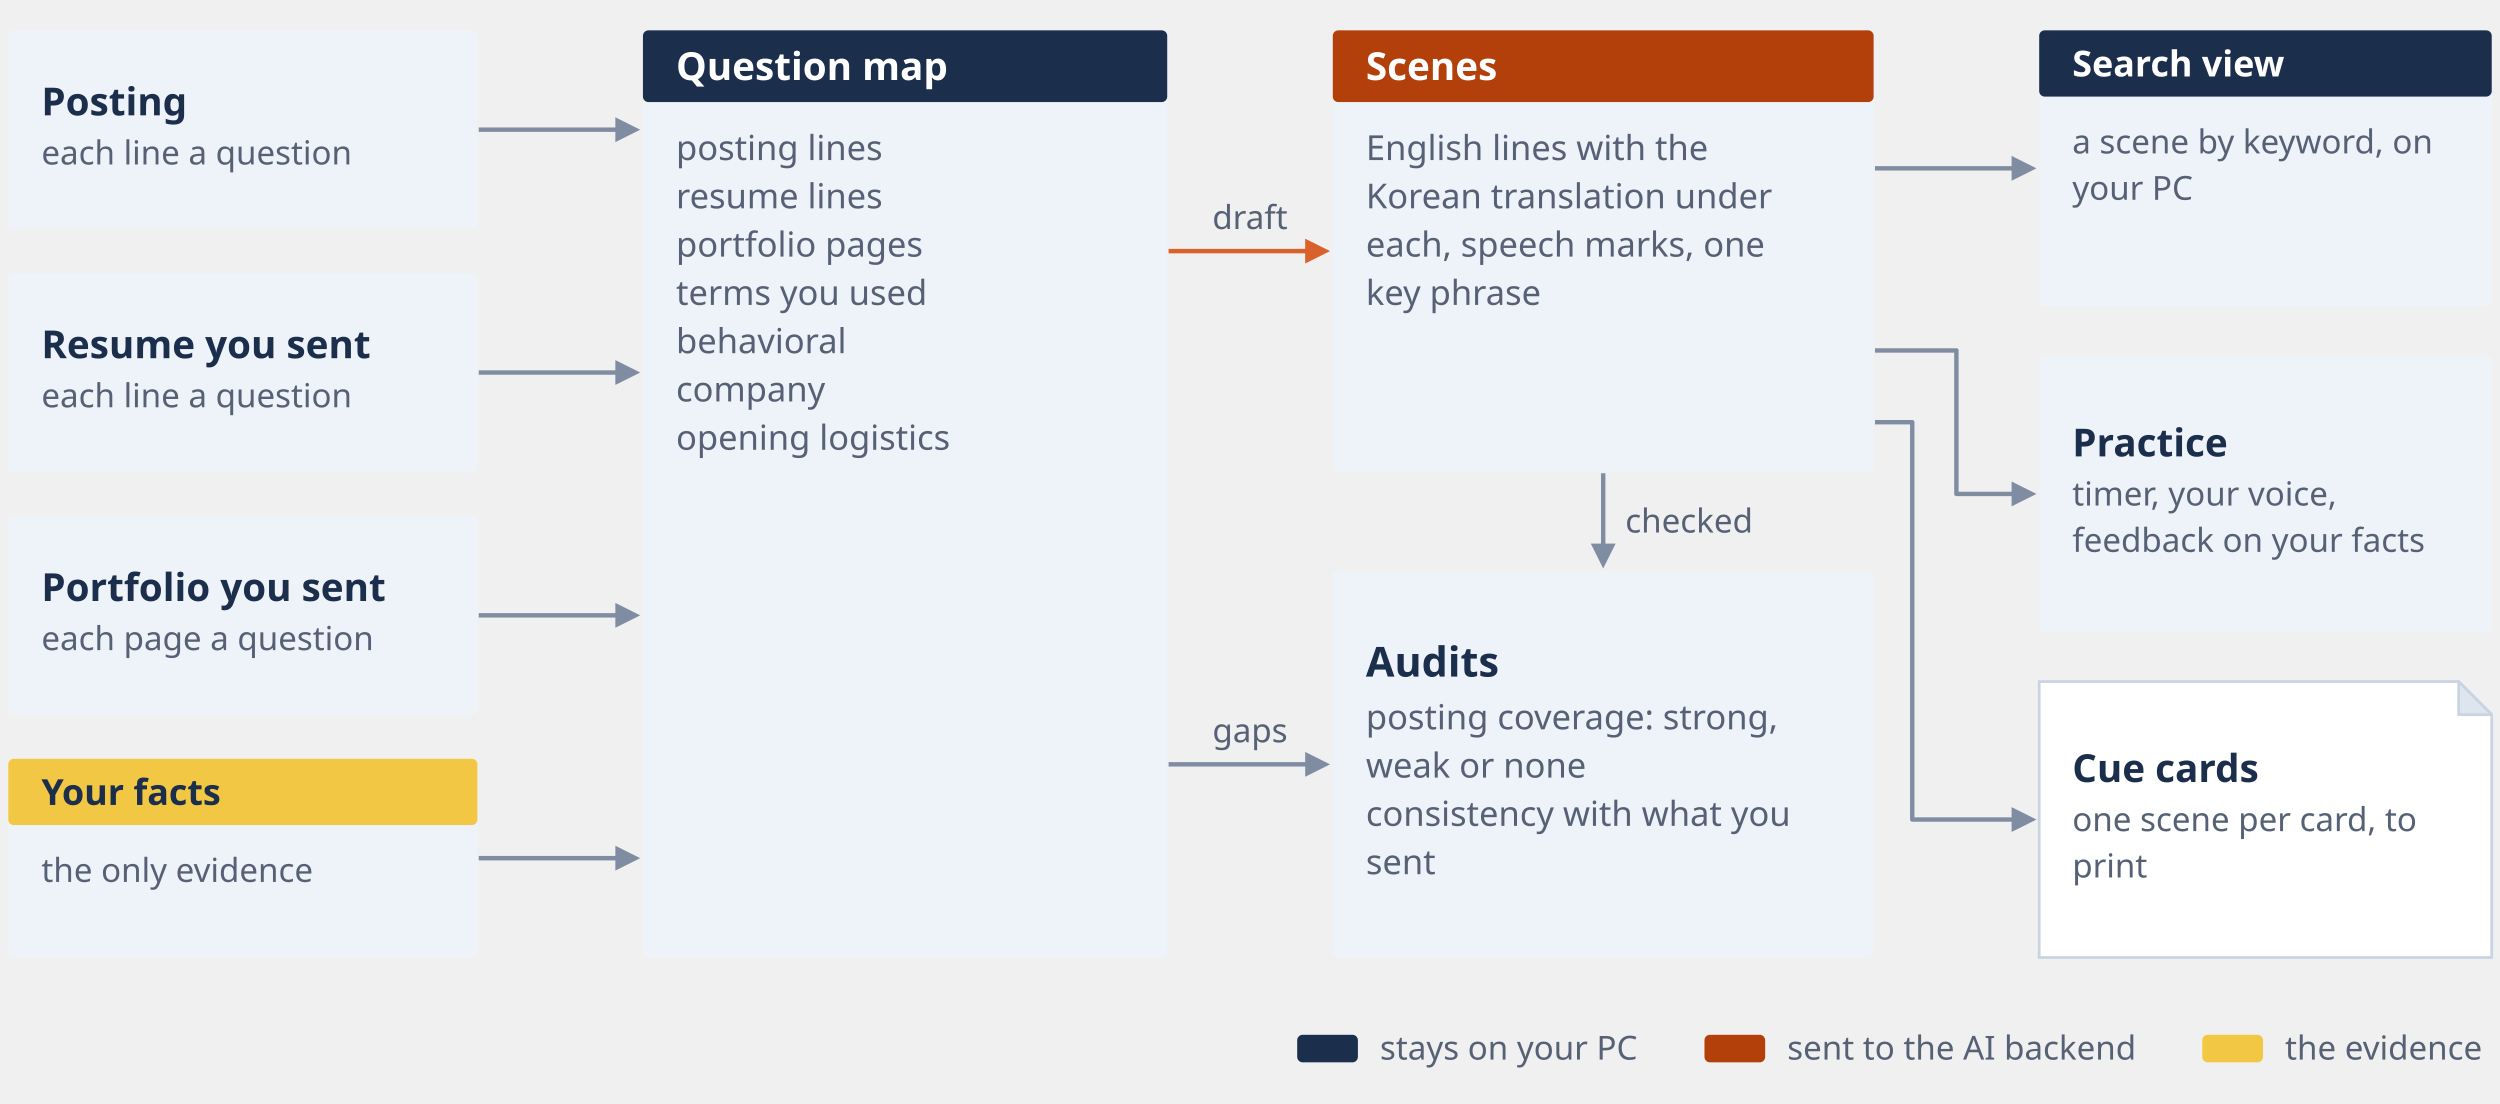
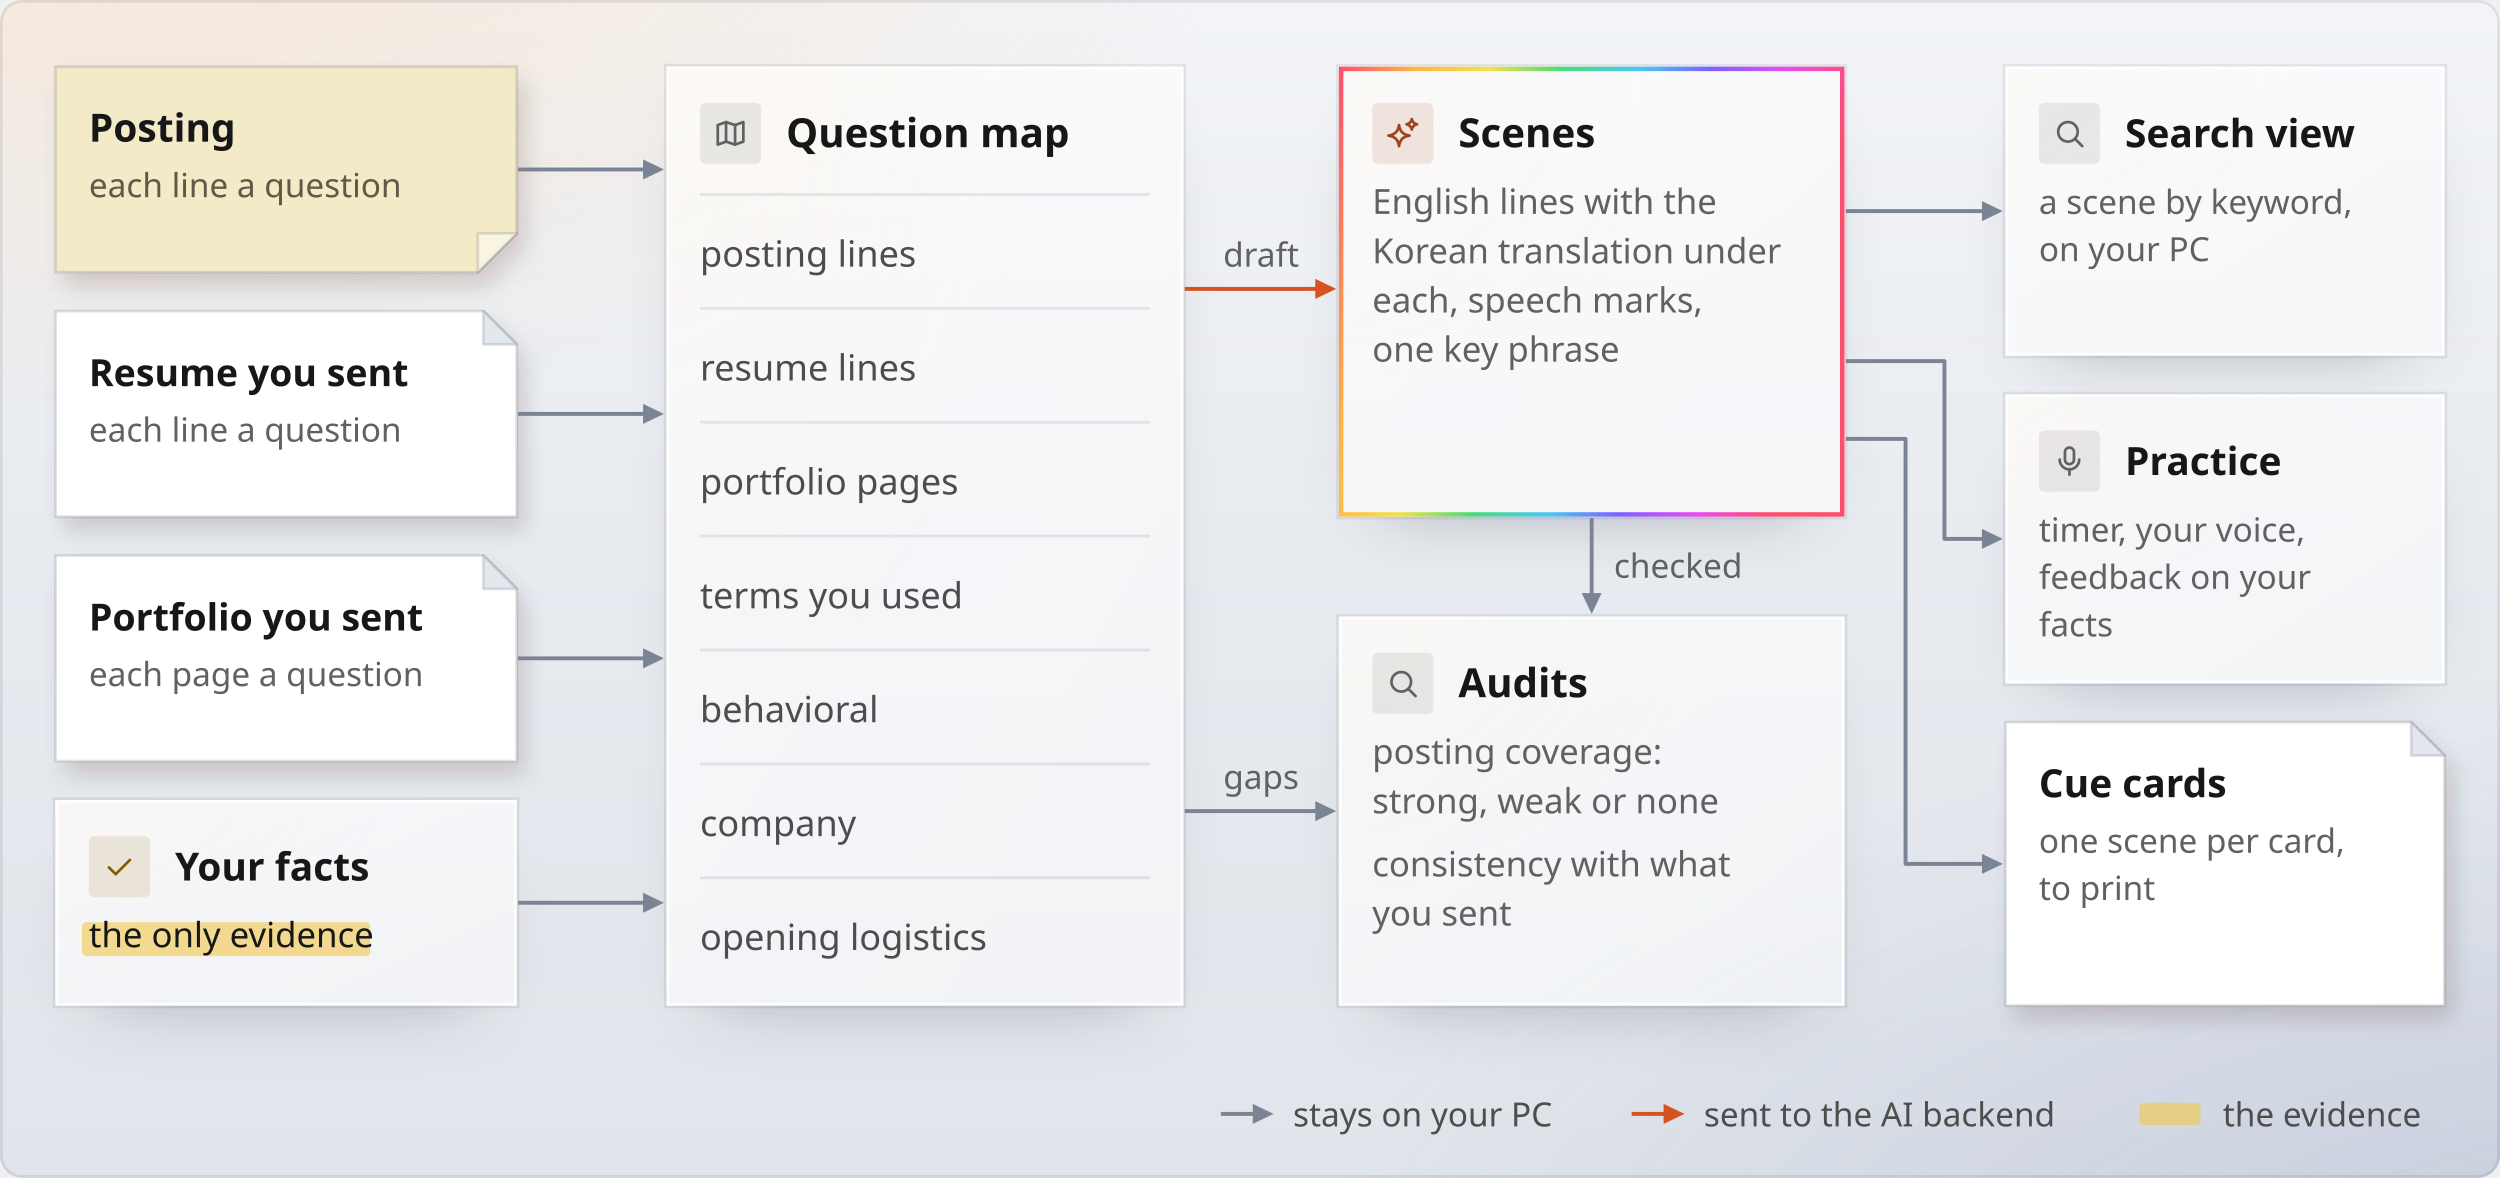
- <svg xmlns="http://www.w3.org/2000/svg" viewBox="-3 -3 906 400" width="906" height="400" font-family="Pretendard, -apple-system, BlinkMacSystemFont, 'Segoe UI', 'Noto Sans', Helvetica, Arial, sans-serif" role="img" aria-label="The interview kit. The posting, the resume and the portfolio you sent, and your confirmed facts, give the question map: questions for each posting line, resume line, portfolio page and term, plus behavioral, company and opening questions. Each question gets a scene, a short dialogue in English with the Korean translation under each line and speech marks, drafted by the AI backend from your evidence and checked. Audits rate how well the scenes cover the posting and compare them with what you sent. The search view finds a scene by keyword on your PC, practice mode asks the questions and gives feedback, and cue cards print the scenes">
-   <rect x="0.0" y="8.0" width="170.0" height="72.0" rx="2" fill="#eef3f9" />
-   <text x="12.0" y="38.8" font-size="14" font-weight="600" fill="#1b2e4b" data-box="12.0,158.0">Posting</text>
-   <text x="12.0" y="56.6" font-size="12" fill="#566175" data-box="12.0,158.0">each line a question</text>
-   <rect x="0.0" y="96.0" width="170.0" height="72.0" rx="2" fill="#eef3f9" />
-   <text x="12.0" y="126.8" font-size="14" font-weight="600" fill="#1b2e4b" data-box="12.0,158.0">Resume you sent</text>
-   <text x="12.0" y="144.6" font-size="12" fill="#566175" data-box="12.0,158.0">each line a question</text>
-   <rect x="0.0" y="184.0" width="170.0" height="72.0" rx="2" fill="#eef3f9" />
-   <text x="12.0" y="214.8" font-size="14" font-weight="600" fill="#1b2e4b" data-box="12.0,158.0">Portfolio you sent</text>
-   <text x="12.0" y="232.6" font-size="12" fill="#566175" data-box="12.0,158.0">each page a question</text>
-   <rect x="0.0" y="272.0" width="170.0" height="72.0" rx="2" fill="#eef3f9" />
-   <rect x="0.0" y="272.0" width="170.0" height="24.0" rx="2" fill="#f2c744" />
-   <text x="12.0" y="288.7" font-size="13" font-weight="600" fill="#1b2e4b" data-box="12.0,158.0">Your facts</text>
-   <text x="12.0" y="316.6" font-size="12" fill="#566175" data-box="12.0,158.0">the only evidence</text>
-   <rect x="230.0" y="8.0" width="190.0" height="336.0" rx="2" fill="#eef3f9" />
-   <rect x="230.0" y="8.0" width="190.0" height="26.0" rx="2" fill="#1b2e4b" />
-   <text x="242.0" y="26.0" font-size="14" font-weight="600" fill="#ffffff" data-box="242.0,408.0">Question map</text>
-   <text x="242.0" y="55.0" font-size="12.5" fill="#566175" data-box="242.0,408.0">posting lines</text>
-   <text x="242.0" y="72.5" font-size="12.5" fill="#566175" data-box="242.0,408.0">resume lines</text>
-   <text x="242.0" y="90.0" font-size="12.5" fill="#566175" data-box="242.0,408.0">portfolio pages</text>
-   <text x="242.0" y="107.5" font-size="12.5" fill="#566175" data-box="242.0,408.0">terms you used</text>
-   <text x="242.0" y="125.0" font-size="12.5" fill="#566175" data-box="242.0,408.0">behavioral</text>
-   <text x="242.0" y="142.5" font-size="12.5" fill="#566175" data-box="242.0,408.0">company</text>
-   <text x="242.0" y="160.0" font-size="12.5" fill="#566175" data-box="242.0,408.0">opening logistics</text>
-   <rect x="480.0" y="8.0" width="196.0" height="160.0" rx="2" fill="#eef3f9" />
-   <rect x="480.0" y="8.0" width="196.0" height="26.0" rx="2" fill="#b3400a" />
-   <text x="492.0" y="26.0" font-size="14" font-weight="600" fill="#ffffff" data-box="492.0,664.0">Scenes</text>
-   <text x="492.0" y="55.0" font-size="12.5" fill="#566175" data-box="492.0,664.0">English lines with the</text>
-   <text x="492.0" y="72.5" font-size="12.5" fill="#566175" data-box="492.0,664.0">Korean translation under</text>
-   <text x="492.0" y="90.0" font-size="12.5" fill="#566175" data-box="492.0,664.0">each, speech marks, one</text>
-   <text x="492.0" y="107.5" font-size="12.5" fill="#566175" data-box="492.0,664.0">key phrase</text>
-   <rect x="480.0" y="204.0" width="196.0" height="140.0" rx="2" fill="#eef3f9" />
-   <text x="492.0" y="242.2" font-size="15" font-weight="600" fill="#1b2e4b" data-box="492.0,664.0">Audits</text>
-   <text x="492.0" y="261.3" font-size="12.5" fill="#566175" data-box="492.0,664.0">posting coverage: strong,</text>
-   <text x="492.0" y="278.8" font-size="12.5" fill="#566175" data-box="492.0,664.0">weak or none</text>
-   <text x="492.0" y="296.3" font-size="12.5" fill="#566175" data-box="492.0,664.0">consistency with what you</text>
-   <text x="492.0" y="313.8" font-size="12.5" fill="#566175" data-box="492.0,664.0">sent</text>
-   <rect x="736.0" y="8.0" width="164.0" height="100.0" rx="2" fill="#eef3f9" />
-   <rect x="736.0" y="8.0" width="164.0" height="24.0" rx="2" fill="#1b2e4b" />
-   <text x="748.0" y="24.7" font-size="13" font-weight="600" fill="#ffffff" data-box="748.0,888.0">Search view</text>
-   <text x="748.0" y="52.6" font-size="12" fill="#566175" data-box="748.0,888.0">a scene by keyword, on</text>
-   <text x="748.0" y="69.4" font-size="12" fill="#566175" data-box="748.0,888.0">your PC</text>
-   <rect x="736.0" y="126.0" width="164.0" height="100.0" rx="2" fill="#eef3f9" />
-   <text x="748.0" y="162.4" font-size="14" font-weight="600" fill="#1b2e4b" data-box="748.0,888.0">Practice</text>
-   <text x="748.0" y="180.2" font-size="12" fill="#566175" data-box="748.0,888.0">timer, your voice,</text>
-   <text x="748.0" y="197.0" font-size="12" fill="#566175" data-box="748.0,888.0">feedback on your facts</text>
-   <path d="M736.0,244.0 H888.0 L900.0,256.0 V344.0 H736.0 Z" fill="#ffffff" stroke="#c9d4e3" stroke-width="1" />
-   <path d="M888.0,244.0 V256.0 H900.0 Z" fill="#dde5ef" stroke="#c9d4e3" stroke-width="1" stroke-linejoin="round" />
-   <text x="748.0" y="280.4" font-size="14" font-weight="600" fill="#1b2e4b" data-box="748.0,886.0">Cue cards</text>
-   <text x="748.0" y="298.2" font-size="12" fill="#566175" data-box="748.0,886.0">one scene per card, to</text>
-   <text x="748.0" y="315.0" font-size="12" fill="#566175" data-box="748.0,886.0">print</text>
-   <path d="M170.5,44.0 L221.5,44.0" fill="none" stroke="#7f8ca1" stroke-width="1.6" stroke-linejoin="round" />
-   <path d="M229.0,44.0 L220.0,48.5 L220.0,39.5 Z" fill="#7f8ca1" />
-   <path d="M170.5,132.0 L221.5,132.0" fill="none" stroke="#7f8ca1" stroke-width="1.6" stroke-linejoin="round" />
-   <path d="M229.0,132.0 L220.0,136.5 L220.0,127.5 Z" fill="#7f8ca1" />
-   <path d="M170.5,220.0 L221.5,220.0" fill="none" stroke="#7f8ca1" stroke-width="1.6" stroke-linejoin="round" />
-   <path d="M229.0,220.0 L220.0,224.5 L220.0,215.5 Z" fill="#7f8ca1" />
-   <path d="M170.5,308.0 L221.5,308.0" fill="none" stroke="#7f8ca1" stroke-width="1.6" stroke-linejoin="round" />
-   <path d="M229.0,308.0 L220.0,312.5 L220.0,303.5 Z" fill="#7f8ca1" />
-   <path d="M420.5,88.0 L471.5,88.0" fill="none" stroke="#d9622b" stroke-width="1.6" stroke-linejoin="round" />
-   <path d="M479.0,88.0 L470.0,92.5 L470.0,83.5 Z" fill="#d9622b" />
-   <text x="450.0" y="80.0" font-size="12" fill="#566175" text-anchor="middle" data-box="424.0,476.0">draft</text>
-   <path d="M578.0,168.5 L578.0,195.5" fill="none" stroke="#7f8ca1" stroke-width="1.6" stroke-linejoin="round" />
-   <path d="M578.0,203.0 L573.5,194.0 L582.5,194.0 Z" fill="#7f8ca1" />
-   <text x="586.0" y="190.0" font-size="12" fill="#566175" data-box="586.0,676.0">checked</text>
-   <path d="M420.5,274.0 L471.5,274.0" fill="none" stroke="#7f8ca1" stroke-width="1.6" stroke-linejoin="round" />
-   <path d="M479.0,274.0 L470.0,278.5 L470.0,269.5 Z" fill="#7f8ca1" />
-   <text x="450.0" y="266.0" font-size="12" fill="#566175" text-anchor="middle" data-box="424.0,476.0">gaps</text>
-   <path d="M676.5,58.0 L727.5,58.0" fill="none" stroke="#7f8ca1" stroke-width="1.6" stroke-linejoin="round" />
-   <path d="M735.0,58.0 L726.0,62.5 L726.0,53.5 Z" fill="#7f8ca1" />
-   <path d="M676.5,124.0 L706.0,124.0 L706.0,176.0 L727.5,176.0" fill="none" stroke="#7f8ca1" stroke-width="1.6" stroke-linejoin="round" />
-   <path d="M735.0,176.0 L726.0,180.5 L726.0,171.5 Z" fill="#7f8ca1" />
-   <path d="M676.5,150.0 L690.0,150.0 L690.0,294.0 L727.5,294.0" fill="none" stroke="#7f8ca1" stroke-width="1.6" stroke-linejoin="round" />
-   <path d="M735.0,294.0 L726.0,298.5 L726.0,289.5 Z" fill="#7f8ca1" />
-   <rect x="467.1" y="372.0" width="22.0" height="10.0" rx="2" fill="#1b2e4b" />
-   <text x="497.1" y="381.0" font-size="12" fill="#566175" data-box="497.1,900.0">stays on your PC</text>
-   <rect x="614.7" y="372.0" width="22.0" height="10.0" rx="2" fill="#b3400a" />
-   <text x="644.7" y="381.0" font-size="12" fill="#566175" data-box="644.7,900.0">sent to the AI backend</text>
-   <rect x="795.1" y="372.0" width="22.0" height="10.0" rx="2" fill="#f2c744" />
-   <text x="825.1" y="381.0" font-size="12" fill="#566175" data-box="825.1,900.0">the evidence</text>
+ <svg xmlns="http://www.w3.org/2000/svg" viewBox="0 0 900 424" width="900" height="424" font-family="Pretendard, -apple-system, BlinkMacSystemFont, 'Segoe UI', 'Noto Sans', Helvetica, Arial, sans-serif" role="img" aria-label="The interview kit. The posting, the resume and the portfolio you sent, and your confirmed facts, give the question map: questions for each posting line, resume line, portfolio page and term, plus behavioral, company and opening questions. Each question gets a scene, a short dialogue in English with the Korean translation under each line and speech marks, drafted by the AI backend from your evidence and checked. Audits rate how well the scenes cover the posting and compare them with what you sent. The search view finds a scene by keyword on your PC, practice mode asks the questions and gives feedback, and cue cards print the scenes">
+   <defs>
+     <linearGradient id="desk" x1="0" y1="0" x2="0" y2="1">
+       <stop offset="0" stop-color="#f2f4f7" />
+       <stop offset=".46" stop-color="#e8ebf0" />
+       <stop offset="1" stop-color="#e1e5eb" />
+     </linearGradient>
+     <radialGradient id="lamp" cx=".03" cy="-.12" r=".74">
+       <stop offset="0" stop-color="#ffc88a" stop-opacity="0.32" />
+       <stop offset=".64" stop-color="#ffc88a" stop-opacity="0" />
+     </radialGradient>
+     <radialGradient id="shade" cx="1.06" cy="1.14" r=".88">
+       <stop offset="0" stop-color="#425c94" stop-opacity="0.2" />
+       <stop offset=".62" stop-color="#425c94" stop-opacity="0" />
+     </radialGradient>
+     <linearGradient id="sheen" x1="0" y1="0" x2="1" y2="1">
+       <stop offset="0" stop-color="#ffffff" stop-opacity="0.5" />
+       <stop offset=".55" stop-color="#ffffff" stop-opacity="0.08" />
+       <stop offset="1" stop-color="#ffffff" stop-opacity="0" />
+     </linearGradient>
+     <radialGradient id="lampbox" cx="0" cy="0" r="1.3">
+       <stop offset="0" stop-color="#ffbe6e" stop-opacity="0.075" />
+       <stop offset=".55" stop-color="#ffbe6e" stop-opacity="0" />
+     </radialGradient>
+     <linearGradient id="rainbow" x1="0" y1="0" x2="1" y2=".18">
+       <stop offset="0.000" stop-color="#ff4d6d" />
+       <stop offset="0.143" stop-color="#ffb347" />
+       <stop offset="0.286" stop-color="#f2e14c" />
+       <stop offset="0.429" stop-color="#4cd97b" />
+       <stop offset="0.571" stop-color="#4cc9f0" />
+       <stop offset="0.714" stop-color="#7b61ff" />
+       <stop offset="0.857" stop-color="#e84cf0" />
+       <stop offset="1.000" stop-color="#ff4d6d" />
+     </linearGradient>
+     <filter id="soft" filterUnits="userSpaceOnUse" x="0" y="0" width="900" height="424">
+       <feGaussianBlur stdDeviation="13" />
+     </filter>
+     <filter id="sheet" x="-20%" y="-20%" width="150%" height="170%">
+       <feGaussianBlur in="SourceAlpha" stdDeviation="4" />
+       <feOffset dx="3" dy="5" result="b" />
+       <feFlood flood-color="#281e0f" flood-opacity="0.16" />
+       <feComposite in2="b" operator="in" />
+       <feMerge>
+         <feMergeNode />
+         <feMergeNode in="SourceGraphic" />
+       </feMerge>
+     </filter>
+     <clipPath id="o1">
+       <path clip-rule="evenodd" d="M-40,-40 H940 V464 H-40 Z M20.0,288.0 H186.0 V362.0 H20.0 Z" />
+     </clipPath>
+     <clipPath id="i1">
+       <path d="M20.0,288.0 H186.0 V362.0 H20.0 Z" />
+     </clipPath>
+     <clipPath id="o2">
+       <path clip-rule="evenodd" d="M-40,-40 H940 V464 H-40 Z M240.0,24.0 H426.0 V362.0 H240.0 Z" />
+     </clipPath>
+     <clipPath id="i2">
+       <path d="M240.0,24.0 H426.0 V362.0 H240.0 Z" />
+     </clipPath>
+     <clipPath id="o3">
+       <path clip-rule="evenodd" d="M-40,-40 H940 V464 H-40 Z M482.0,24.0 H664.0 V186.0 H482.0 Z" />
+     </clipPath>
+     <clipPath id="i3">
+       <path d="M482.0,24.0 H664.0 V186.0 H482.0 Z" />
+     </clipPath>
+     <clipPath id="o4">
+       <path clip-rule="evenodd" d="M-40,-40 H940 V464 H-40 Z M482.0,222.0 H664.0 V362.0 H482.0 Z" />
+     </clipPath>
+     <clipPath id="i4">
+       <path d="M482.0,222.0 H664.0 V362.0 H482.0 Z" />
+     </clipPath>
+     <clipPath id="o5">
+       <path clip-rule="evenodd" d="M-40,-40 H940 V464 H-40 Z M722.0,24.0 H880.0 V128.0 H722.0 Z" />
+     </clipPath>
+     <clipPath id="i5">
+       <path d="M722.0,24.0 H880.0 V128.0 H722.0 Z" />
+     </clipPath>
+     <clipPath id="o6">
+       <path clip-rule="evenodd" d="M-40,-40 H940 V464 H-40 Z M722.0,142.0 H880.0 V246.0 H722.0 Z" />
+     </clipPath>
+     <clipPath id="i6">
+       <path d="M722.0,142.0 H880.0 V246.0 H722.0 Z" />
+     </clipPath>
+   </defs>
+   <rect width="900" height="424" rx="8" fill="url(#desk)" />
+   <rect width="900" height="424" rx="8" fill="url(#lamp)" />
+   <rect width="900" height="424" rx="8" fill="url(#shade)" />
+   <g filter="url(#sheet)">
+     <path d="M20.0,24.0 H186.0 V84.0 L172.0,98.0 H20.0 Z" fill="#f3eac8" />
+   </g>
+   <path d="M20.0,24.0 H186.0 V84.0 L172.0,98.0 H20.0 Z" fill="none" stroke="#1e2434" stroke-opacity="0.14" stroke-width="1" />
+   <path d="M172.0,84.0 H186.0 L172.0,98.0 Z" fill="#faf5e1" stroke="#1e2434" stroke-opacity="0.14" stroke-width="1" stroke-linejoin="round" />
+   <text x="32.0" y="51.0" font-size="14" font-weight="600" fill="#171717" data-box="32.0,174.0">Posting</text>
+   <text x="32.0" y="71.0" font-size="12" fill="#5f5a48" data-box="32.0,174.0">each line a question</text>
+   <g filter="url(#sheet)">
+     <path d="M20.0,112.0 H174.0 L186.0,124.0 V186.0 H20.0 Z" fill="#ffffff" />
+   </g>
+   <path d="M20.0,112.0 H174.0 L186.0,124.0 V186.0 H20.0 Z" fill="none" stroke="#1e2434" stroke-opacity="0.14" stroke-width="1" />
+   <path d="M174.0,112.0 V124.0 H186.0 Z" fill="#e3e7ee" stroke="#1e2434" stroke-opacity="0.14" stroke-width="1" stroke-linejoin="round" />
+   <text x="32.0" y="139.0" font-size="13.5" font-weight="600" fill="#171717" data-box="32.0,174.0">Resume you sent</text>
+   <text x="32.0" y="159.0" font-size="12" fill="#616161" data-box="32.0,174.0">each line a question</text>
+   <g filter="url(#sheet)">
+     <path d="M20.0,200.0 H174.0 L186.0,212.0 V274.0 H20.0 Z" fill="#ffffff" />
+   </g>
+   <path d="M20.0,200.0 H174.0 L186.0,212.0 V274.0 H20.0 Z" fill="none" stroke="#1e2434" stroke-opacity="0.14" stroke-width="1" />
+   <path d="M174.0,200.0 V212.0 H186.0 Z" fill="#e3e7ee" stroke="#1e2434" stroke-opacity="0.14" stroke-width="1" stroke-linejoin="round" />
+   <text x="32.0" y="227.0" font-size="13.5" font-weight="600" fill="#171717" data-box="32.0,174.0">Portfolio you sent</text>
+   <text x="32.0" y="247.0" font-size="12" fill="#616161" data-box="32.0,174.0">each page a question</text>
+   <g clip-path="url(#o1)">
+     <rect x="36.0" y="316.0" width="134.0" height="42.0" fill="#1e2434" fill-opacity="0.3" filter="url(#soft)" />
+     <path d="M20.0,288.0 H186.0 V362.0 H20.0 Z" fill="none" stroke="#1e2434" stroke-opacity="0.08" stroke-width="2" />
+   </g>
+   <path d="M20.0,288.0 H186.0 V362.0 H20.0 Z" fill="#ffffff" fill-opacity="0.5" />
+   <path d="M20.0,288.0 H186.0 V362.0 H20.0 Z" fill="url(#lampbox)" />
+   <path d="M20.0,288.0 H186.0 V362.0 H20.0 Z" fill="url(#sheen)" />
+   <path d="M20.0,288.0 H186.0 V362.0 H20.0 Z" fill="none" stroke="#ffffff" stroke-opacity="0.85" stroke-width="2" clip-path="url(#i1)" />
+   <rect x="32.0" y="301.0" width="22.0" height="22.0" rx="2" fill="#865901" fill-opacity="0.12" />
+   <g transform="translate(36.5,305.5) scale(0.5417)" fill="none" stroke="#865901" stroke-width="1.8" stroke-linecap="round" stroke-linejoin="round">
+     <path d="M5 12.5l4.5 4.5L19 7.5" />
+   </g>
+   <text x="63.0" y="317.0" font-size="14" font-weight="600" fill="#171717" data-box="63.0,174.0">Your facts</text>
+   <rect x="29.5" y="332.0" width="103.8" height="12.2" rx="1.5" fill="#f2c744" fill-opacity="0.58" />
+   <text x="32.0" y="341.0" font-size="12.5" textLength="98.8" lengthAdjust="spacingAndGlyphs" fill="#171717" data-box="32.0,174.0">the only evidence</text>
+   <g clip-path="url(#o2)">
+     <rect x="256.0" y="52.0" width="154.0" height="306.0" fill="#1e2434" fill-opacity="0.3" filter="url(#soft)" />
+     <path d="M240.0,24.0 H426.0 V362.0 H240.0 Z" fill="none" stroke="#1e2434" stroke-opacity="0.08" stroke-width="2" />
+   </g>
+   <path d="M240.0,24.0 H426.0 V362.0 H240.0 Z" fill="#ffffff" fill-opacity="0.5" />
+   <path d="M240.0,24.0 H426.0 V362.0 H240.0 Z" fill="url(#lampbox)" />
+   <path d="M240.0,24.0 H426.0 V362.0 H240.0 Z" fill="url(#sheen)" />
+   <path d="M240.0,24.0 H426.0 V362.0 H240.0 Z" fill="none" stroke="#ffffff" stroke-opacity="0.85" stroke-width="2" clip-path="url(#i2)" />
+   <rect x="252.0" y="37.0" width="22.0" height="22.0" rx="2" fill="#616161" fill-opacity="0.12" />
+   <g transform="translate(256.5,41.5) scale(0.5417)" fill="none" stroke="#616161" stroke-width="1.8" stroke-linecap="round" stroke-linejoin="round">
+     <path d="M9 4.5 3.5 6.5v13L9 17.5l6 2 5.5-2v-13L15 6.5z" />
+     <path d="M9 4.5v13M15 6.5v13" />
+   </g>
+   <text x="283.0" y="53.0" font-size="14.5" font-weight="600" fill="#171717" data-box="283.0,414.0">Question map</text>
+   <path d="M252.0,70.0 H414.0" fill="none" stroke="#1e2434" stroke-opacity="0.1" stroke-width="1" />
+   <text x="252.0" y="96.0" font-size="13" fill="#4d4d4d" data-box="252.0,414.0">posting lines</text>
+   <path d="M252.0,111.0 H414.0" fill="none" stroke="#1e2434" stroke-opacity="0.1" stroke-width="1" />
+   <text x="252.0" y="137.0" font-size="13" fill="#4d4d4d" data-box="252.0,414.0">resume lines</text>
+   <path d="M252.0,152.0 H414.0" fill="none" stroke="#1e2434" stroke-opacity="0.1" stroke-width="1" />
+   <text x="252.0" y="178.0" font-size="13" fill="#4d4d4d" data-box="252.0,414.0">portfolio pages</text>
+   <path d="M252.0,193.0 H414.0" fill="none" stroke="#1e2434" stroke-opacity="0.1" stroke-width="1" />
+   <text x="252.0" y="219.0" font-size="13" fill="#4d4d4d" data-box="252.0,414.0">terms you used</text>
+   <path d="M252.0,234.0 H414.0" fill="none" stroke="#1e2434" stroke-opacity="0.1" stroke-width="1" />
+   <text x="252.0" y="260.0" font-size="13" fill="#4d4d4d" data-box="252.0,414.0">behavioral</text>
+   <path d="M252.0,275.0 H414.0" fill="none" stroke="#1e2434" stroke-opacity="0.1" stroke-width="1" />
+   <text x="252.0" y="301.0" font-size="13" fill="#4d4d4d" data-box="252.0,414.0">company</text>
+   <path d="M252.0,316.0 H414.0" fill="none" stroke="#1e2434" stroke-opacity="0.1" stroke-width="1" />
+   <text x="252.0" y="342.0" font-size="13" fill="#4d4d4d" data-box="252.0,414.0">opening logistics</text>
+   <g clip-path="url(#o3)">
+     <rect x="498.0" y="52.0" width="150.0" height="130.0" fill="#1e2434" fill-opacity="0.3" filter="url(#soft)" />
+     <path d="M482.0,24.0 H664.0 V186.0 H482.0 Z" fill="none" stroke="#1e2434" stroke-opacity="0.08" stroke-width="2" />
+   </g>
+   <path d="M482.0,24.0 H664.0 V186.0 H482.0 Z" fill="#ffffff" fill-opacity="0.5" />
+   <path d="M482.0,24.0 H664.0 V186.0 H482.0 Z" fill="url(#lampbox)" />
+   <path d="M482.0,24.0 H664.0 V186.0 H482.0 Z" fill="url(#sheen)" />
+   <path d="M482.0,24.0 H664.0 V186.0 H482.0 Z" fill="none" stroke="url(#rainbow)" stroke-width="3.2" clip-path="url(#i3)" />
+   <rect x="494.0" y="37.0" width="22.0" height="22.0" rx="2" fill="#a0421c" fill-opacity="0.12" />
+   <g transform="translate(498.5,41.5) scale(0.5417)" fill="none" stroke="#a0421c" stroke-width="1.8" stroke-linecap="round" stroke-linejoin="round">
+     <path d="M9.5 6.5c.55 4.2 2.8 6.45 7 7c-4.2.55-6.45 2.8-7 7c-.55-4.2-2.8-6.45-7-7c4.2-.55 6.45-2.8 7-7z" />
+     <path d="M18 2.5c.35 1.85 1.65 3.15 3.5 3.5c-1.85.35-3.15 1.65-3.5 3.5c-.35-1.85-1.65-3.15-3.5-3.5c1.85-.35 3.15-1.65 3.5-3.5z" />
+   </g>
+   <text x="525.0" y="53.0" font-size="14.5" font-weight="600" fill="#171717" data-box="525.0,652.0">Scenes</text>
+   <text x="494.0" y="77.0" font-size="12.5" fill="#616161" data-box="494.0,652.0">English lines with the</text>
+   <text x="494.0" y="94.8" font-size="12.5" fill="#616161" data-box="494.0,652.0">Korean translation under</text>
+   <text x="494.0" y="112.5" font-size="12.5" fill="#616161" data-box="494.0,652.0">each, speech marks,</text>
+   <text x="494.0" y="130.2" font-size="12.5" fill="#616161" data-box="494.0,652.0">one key phrase</text>
+   <g clip-path="url(#o4)">
+     <rect x="498.0" y="250.0" width="150.0" height="108.0" fill="#1e2434" fill-opacity="0.3" filter="url(#soft)" />
+     <path d="M482.0,222.0 H664.0 V362.0 H482.0 Z" fill="none" stroke="#1e2434" stroke-opacity="0.08" stroke-width="2" />
+   </g>
+   <path d="M482.0,222.0 H664.0 V362.0 H482.0 Z" fill="#ffffff" fill-opacity="0.5" />
+   <path d="M482.0,222.0 H664.0 V362.0 H482.0 Z" fill="url(#lampbox)" />
+   <path d="M482.0,222.0 H664.0 V362.0 H482.0 Z" fill="url(#sheen)" />
+   <path d="M482.0,222.0 H664.0 V362.0 H482.0 Z" fill="none" stroke="#ffffff" stroke-opacity="0.85" stroke-width="2" clip-path="url(#i4)" />
+   <rect x="494.0" y="235.0" width="22.0" height="22.0" rx="2" fill="#616161" fill-opacity="0.12" />
+   <g transform="translate(498.5,239.5) scale(0.5417)" fill="none" stroke="#616161" stroke-width="1.8" stroke-linecap="round" stroke-linejoin="round">
+     <circle cx="11" cy="11" r="6.5" />
+     <path d="m16 16 4.5 4.5" />
+   </g>
+   <text x="525.0" y="251.0" font-size="14.5" font-weight="600" fill="#171717" data-box="525.0,652.0">Audits</text>
+   <text x="494.0" y="275.0" font-size="12.5" fill="#616161" data-box="494.0,652.0">posting coverage:</text>
+   <text x="494.0" y="292.8" font-size="12.5" fill="#616161" data-box="494.0,652.0">strong, weak or none</text>
+   <text x="494.0" y="315.5" font-size="12.5" fill="#616161" data-box="494.0,652.0">consistency with what</text>
+   <text x="494.0" y="333.2" font-size="12.5" fill="#616161" data-box="494.0,652.0">you sent</text>
+   <g clip-path="url(#o5)">
+     <rect x="738.0" y="52.0" width="126.0" height="72.0" fill="#1e2434" fill-opacity="0.3" filter="url(#soft)" />
+     <path d="M722.0,24.0 H880.0 V128.0 H722.0 Z" fill="none" stroke="#1e2434" stroke-opacity="0.08" stroke-width="2" />
+   </g>
+   <path d="M722.0,24.0 H880.0 V128.0 H722.0 Z" fill="#ffffff" fill-opacity="0.5" />
+   <path d="M722.0,24.0 H880.0 V128.0 H722.0 Z" fill="url(#lampbox)" />
+   <path d="M722.0,24.0 H880.0 V128.0 H722.0 Z" fill="url(#sheen)" />
+   <path d="M722.0,24.0 H880.0 V128.0 H722.0 Z" fill="none" stroke="#ffffff" stroke-opacity="0.85" stroke-width="2" clip-path="url(#i5)" />
+   <rect x="734.0" y="37.0" width="22.0" height="22.0" rx="2" fill="#616161" fill-opacity="0.12" />
+   <g transform="translate(738.5,41.5) scale(0.5417)" fill="none" stroke="#616161" stroke-width="1.8" stroke-linecap="round" stroke-linejoin="round">
+     <circle cx="11" cy="11" r="6.5" />
+     <path d="m16 16 4.5 4.5" />
+   </g>
+   <text x="765.0" y="53.0" font-size="14" font-weight="600" fill="#171717" data-box="765.0,868.0">Search view</text>
+   <text x="734.0" y="77.0" font-size="12" fill="#616161" data-box="734.0,868.0">a scene by keyword,</text>
+   <text x="734.0" y="94.0" font-size="12" fill="#616161" data-box="734.0,868.0">on your PC</text>
+   <g clip-path="url(#o6)">
+     <rect x="738.0" y="170.0" width="126.0" height="72.0" fill="#1e2434" fill-opacity="0.3" filter="url(#soft)" />
+     <path d="M722.0,142.0 H880.0 V246.0 H722.0 Z" fill="none" stroke="#1e2434" stroke-opacity="0.08" stroke-width="2" />
+   </g>
+   <path d="M722.0,142.0 H880.0 V246.0 H722.0 Z" fill="#ffffff" fill-opacity="0.5" />
+   <path d="M722.0,142.0 H880.0 V246.0 H722.0 Z" fill="url(#lampbox)" />
+   <path d="M722.0,142.0 H880.0 V246.0 H722.0 Z" fill="url(#sheen)" />
+   <path d="M722.0,142.0 H880.0 V246.0 H722.0 Z" fill="none" stroke="#ffffff" stroke-opacity="0.85" stroke-width="2" clip-path="url(#i6)" />
+   <rect x="734.0" y="155.0" width="22.0" height="22.0" rx="2" fill="#616161" fill-opacity="0.12" />
+   <g transform="translate(738.5,159.5) scale(0.5417)" fill="none" stroke="#616161" stroke-width="1.8" stroke-linecap="round" stroke-linejoin="round">
+     <rect x="9" y="3" width="6" height="11" rx="3" />
+     <path d="M5.5 11a6.5 6.5 0 0 0 13 0M12 17.5V21" />
+   </g>
+   <text x="765.0" y="171.0" font-size="14" font-weight="600" fill="#171717" data-box="765.0,868.0">Practice</text>
+   <text x="734.0" y="195.0" font-size="12" fill="#616161" data-box="734.0,868.0">timer, your voice,</text>
+   <text x="734.0" y="212.0" font-size="12" fill="#616161" data-box="734.0,868.0">feedback on your</text>
+   <text x="734.0" y="229.1" font-size="12" fill="#616161" data-box="734.0,868.0">facts</text>
+   <g filter="url(#sheet)">
+     <path d="M722.0,260.0 H868.0 L880.0,272.0 V362.0 H722.0 Z" fill="#ffffff" />
+   </g>
+   <path d="M722.0,260.0 H868.0 L880.0,272.0 V362.0 H722.0 Z" fill="none" stroke="#1e2434" stroke-opacity="0.14" stroke-width="1" />
+   <path d="M868.0,260.0 V272.0 H880.0 Z" fill="#e3e7ee" stroke="#1e2434" stroke-opacity="0.14" stroke-width="1" stroke-linejoin="round" />
+   <text x="734.0" y="287.0" font-size="14" font-weight="600" fill="#171717" data-box="734.0,868.0">Cue cards</text>
+   <text x="734.0" y="307.0" font-size="12" fill="#616161" data-box="734.0,868.0">one scene per card,</text>
+   <text x="734.0" y="324.0" font-size="12" fill="#616161" data-box="734.0,868.0">to print</text>
+   <path d="M186.5,61.0 L233.0,61.0" fill="none" stroke="#7b8494" stroke-width="1.4" stroke-linejoin="round" />
+   <path d="M239.0,61.0 L231.5,64.6 L231.5,57.4 Z" fill="#7b8494" />
+   <path d="M186.5,149.0 L233.0,149.0" fill="none" stroke="#7b8494" stroke-width="1.4" stroke-linejoin="round" />
+   <path d="M239.0,149.0 L231.5,152.6 L231.5,145.4 Z" fill="#7b8494" />
+   <path d="M186.5,237.0 L233.0,237.0" fill="none" stroke="#7b8494" stroke-width="1.4" stroke-linejoin="round" />
+   <path d="M239.0,237.0 L231.5,240.6 L231.5,233.4 Z" fill="#7b8494" />
+   <path d="M186.5,325.0 L233.0,325.0" fill="none" stroke="#7b8494" stroke-width="1.4" stroke-linejoin="round" />
+   <path d="M239.0,325.0 L231.5,328.6 L231.5,321.4 Z" fill="#7b8494" />
+   <path d="M426.5,104.0 L475.0,104.0" fill="none" stroke="#d4531f" stroke-width="1.4" stroke-linejoin="round" />
+   <path d="M481.0,104.0 L473.5,107.6 L473.5,100.4 Z" fill="#d4531f" />
+   <text x="454.0" y="96.0" font-size="12" fill="#616161" text-anchor="middle" data-box="428.0,480.0">draft</text>
+   <path d="M573.0,186.5 L573.0,215.0" fill="none" stroke="#7b8494" stroke-width="1.4" stroke-linejoin="round" />
+   <path d="M573.0,221.0 L569.4,213.5 L576.6,213.5 Z" fill="#7b8494" />
+   <text x="581.0" y="208.0" font-size="12" fill="#616161" data-box="581.0,664.0">checked</text>
+   <path d="M426.5,292.0 L475.0,292.0" fill="none" stroke="#7b8494" stroke-width="1.4" stroke-linejoin="round" />
+   <path d="M481.0,292.0 L473.5,295.6 L473.5,288.4 Z" fill="#7b8494" />
+   <text x="454.0" y="284.0" font-size="12" fill="#616161" text-anchor="middle" data-box="428.0,480.0">gaps</text>
+   <path d="M664.5,76.0 L715.0,76.0" fill="none" stroke="#7b8494" stroke-width="1.4" stroke-linejoin="round" />
+   <path d="M721.0,76.0 L713.5,79.6 L713.5,72.4 Z" fill="#7b8494" />
+   <path d="M664.5,130.0 L700.0,130.0 L700.0,194.0 L715.0,194.0" fill="none" stroke="#7b8494" stroke-width="1.4" stroke-linejoin="round" />
+   <path d="M721.0,194.0 L713.5,197.6 L713.5,190.4 Z" fill="#7b8494" />
+   <path d="M664.5,158.0 L686.0,158.0 L686.0,311.0 L715.0,311.0" fill="none" stroke="#7b8494" stroke-width="1.4" stroke-linejoin="round" />
+   <path d="M721.0,311.0 L713.5,314.6 L713.5,307.4 Z" fill="#7b8494" />
+   <path d="M439.5,401.0 L452.5,401.0" fill="none" stroke="#7b8494" stroke-width="1.4" stroke-linejoin="round" />
+   <path d="M458.5,401.0 L451.0,404.6 L451.0,397.4 Z" fill="#7b8494" />
+   <text x="465.5" y="405.5" font-size="12" fill="#4d4d4d" data-box="465.5,880.0">stays on your PC</text>
+   <path d="M587.4,401.0 L600.4,401.0" fill="none" stroke="#d4531f" stroke-width="1.4" stroke-linejoin="round" />
+   <path d="M606.4,401.0 L598.9,404.6 L598.9,397.4 Z" fill="#d4531f" />
+   <text x="613.4" y="405.5" font-size="12" fill="#4d4d4d" data-box="613.4,880.0">sent to the AI backend</text>
+   <rect x="770.2" y="397.0" width="22.0" height="8.0" rx="1.5" fill="#f2c744" fill-opacity="0.58" />
+   <text x="800.2" y="405.5" font-size="12" fill="#4d4d4d" data-box="800.2,880.0">the evidence</text>
+   <rect x=".5" y=".5" width="899" height="423" rx="7.5" fill="none" stroke="#1e2434" stroke-opacity="0.1" stroke-width="1" />
</svg>
